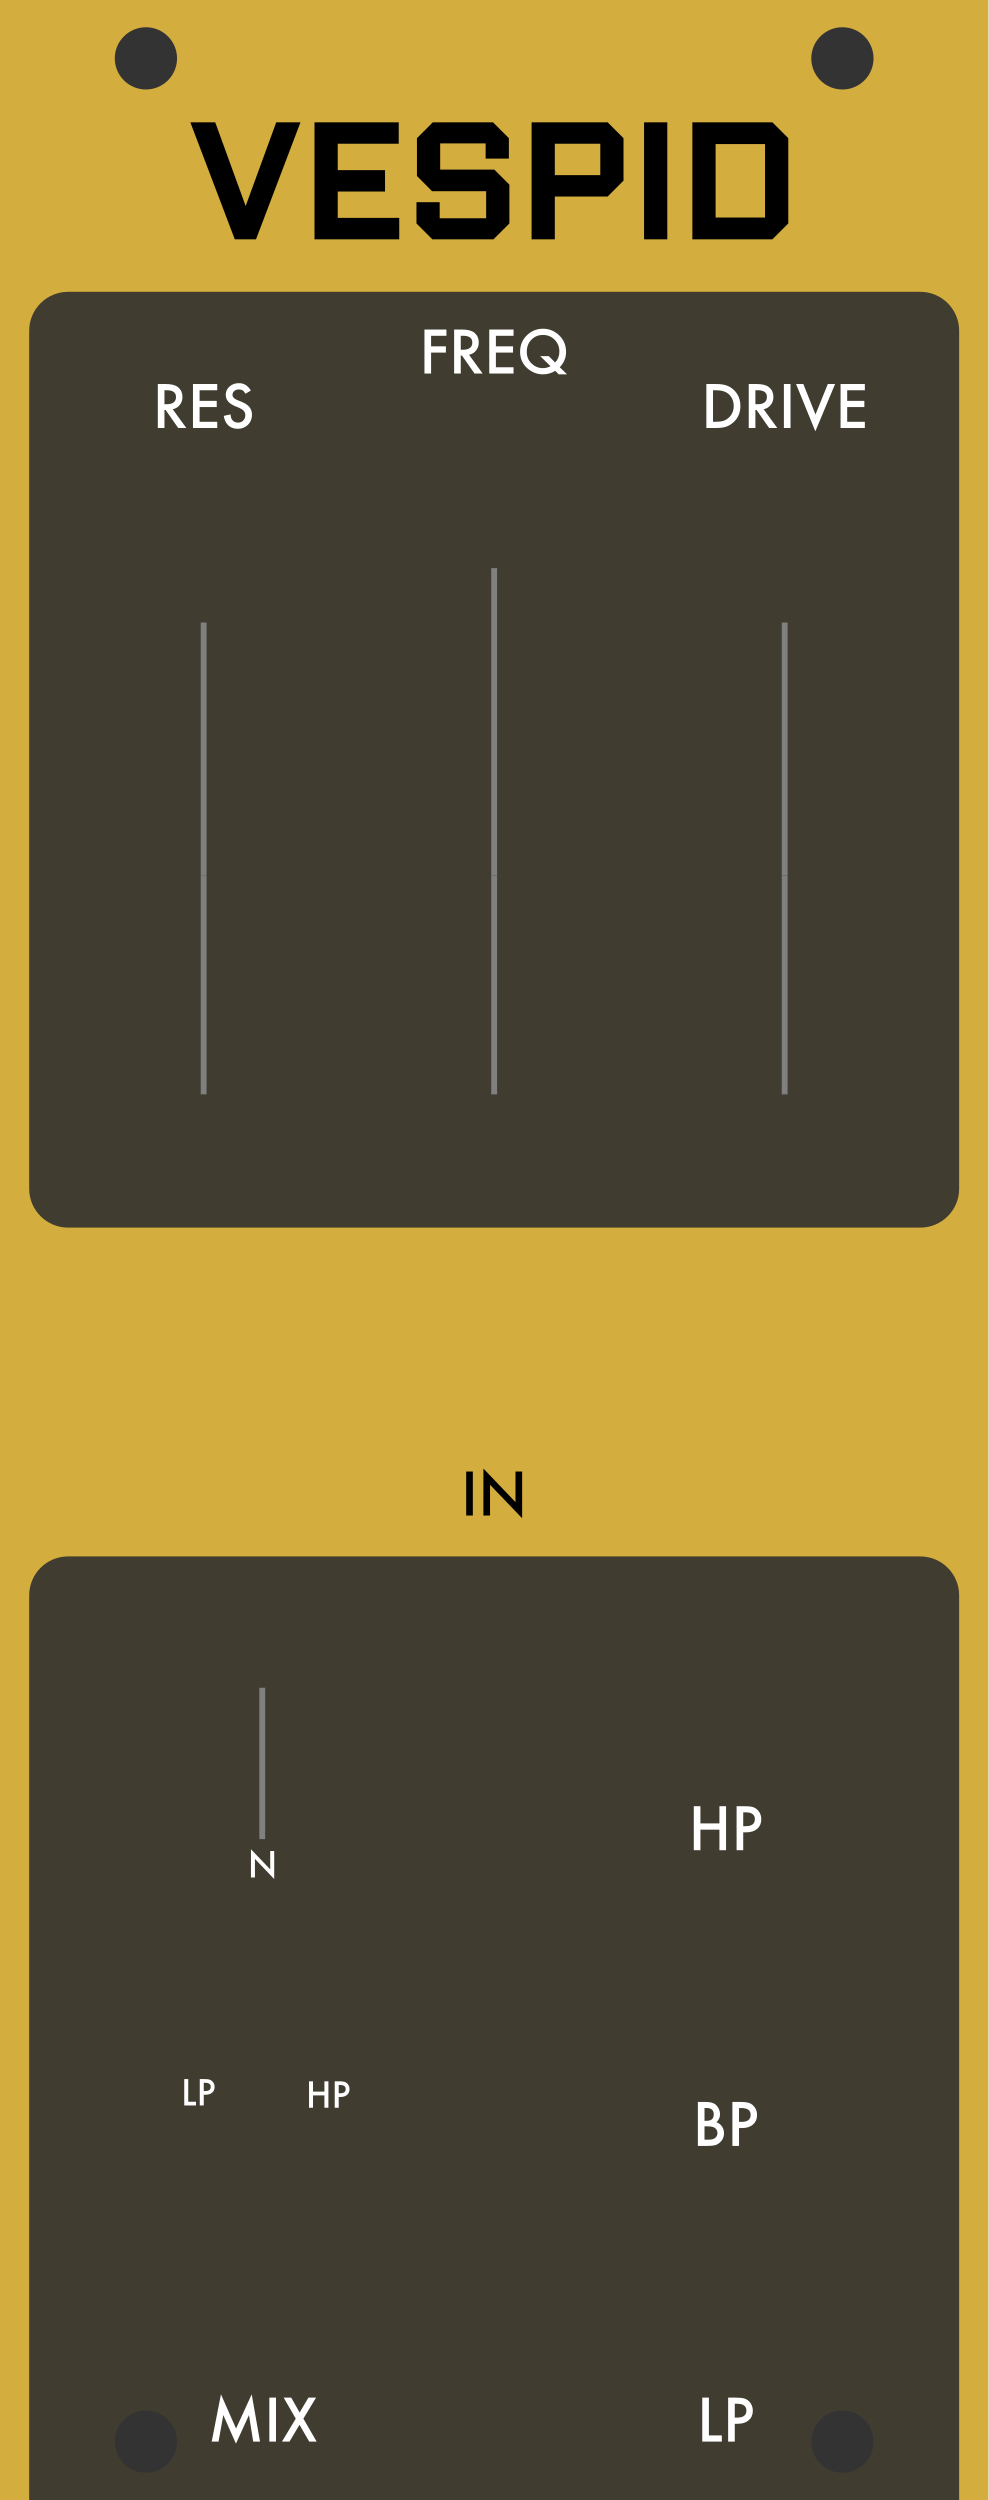
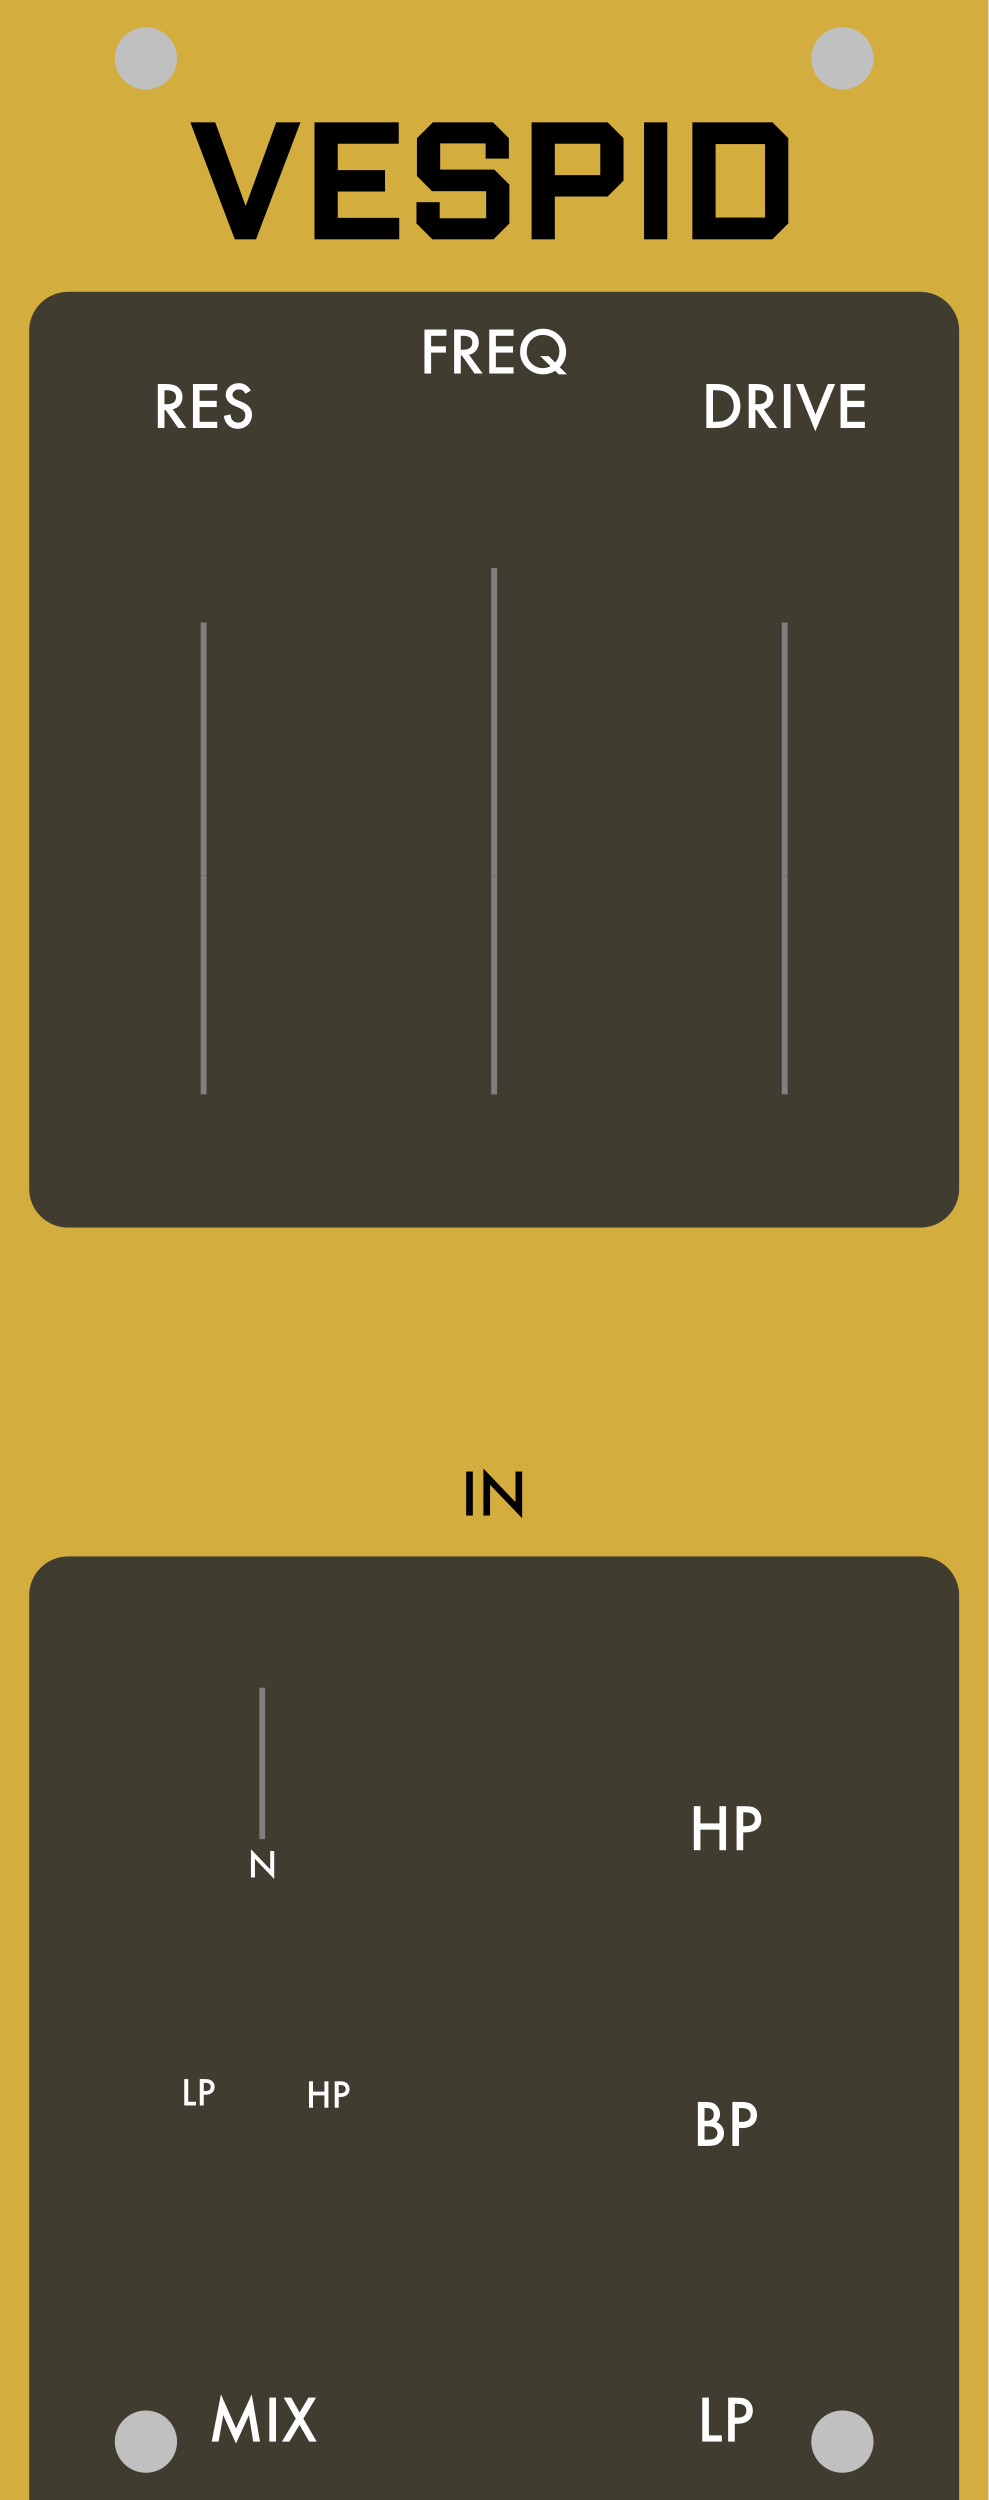
<svg xmlns="http://www.w3.org/2000/svg" version="1.1" width="50.8mm" height="128.5mm" viewBox="0 0 50.8 128.5">
  <g id="panel">
    <rect x="0" y="0" width="50.8" height="128.5" fill="#d4ad3f" />
    <rect class="zone" x="1.50" y="15.00" width="47.80" height="48.10" rx="2.00" fill="#2e2e2e" fill-opacity="0.89" />
    <rect class="zone" x="1.50" y="80.00" width="47.80" height="50.50" rx="2.00" fill="#2e2e2e" fill-opacity="0.89" />
-     <circle cx="7.5" cy="3.0" r="1.6" fill="#333333" />
-     <circle cx="43.3" cy="3.0" r="1.6" fill="#333333" />
-     <circle cx="7.5" cy="125.5" r="1.6" fill="#333333" />
-     <circle cx="43.3" cy="125.5" r="1.6" fill="#333333" />
+     <circle cx="7.5" cy="3.0" r="1.6" fill="#c0c0c0" />
+     <circle cx="43.3" cy="3.0" r="1.6" fill="#c0c0c0" />
+     <circle cx="7.5" cy="125.5" r="1.6" fill="#c0c0c0" />
+     <circle cx="43.3" cy="125.5" r="1.6" fill="#c0c0c0" />
    <rect x="10.317" y="32.0" width="0.3" height="13.0" fill="#808080" />
    <rect x="10.317" y="45.0" width="0.3" height="11.25" fill="#808080" />
    <rect x="25.25" y="29.2" width="0.3" height="15.8" fill="#808080" />
    <rect x="25.25" y="45.0" width="0.3" height="11.25" fill="#808080" />
    <rect x="40.183" y="32.0" width="0.3" height="13.0" fill="#808080" />
    <rect x="40.183" y="45.0" width="0.3" height="11.25" fill="#808080" />
    <rect x="13.33" y="86.75" width="0.3" height="7.78" fill="#808080" />
    <path fill="#000000" d="M12.068 12.3H13.159L15.444 6.287H14.199L12.627 10.591L11.063 6.287H9.783Z M16.166 12.3H20.521V11.2H17.36V9.843H19.791V8.744H17.36V7.387H20.495V6.287H16.166Z M22.222 12.3H25.366L26.182 11.484V9.491L25.409 8.718H22.625V7.369H24.962V8.151H26.156V7.103L25.34 6.287H22.247L21.431 7.103V9.044L22.205 9.826H24.988V11.218H22.6V10.393H21.406V11.484Z M27.324 12.3H28.518V10.101H31.233L32.049 9.285V7.103L31.233 6.287H27.324ZM28.518 9.001V7.387H30.855V9.001Z M33.105 12.3H34.299V6.287H33.105Z M35.588 12.3H39.702L40.518 11.484V7.103L39.702 6.287H35.588ZM36.782 11.183V7.404H39.324V11.183Z" />
    <path fill="#ffffff" d="M8.878 21.036 9.578 22.0H9.161L8.515 21.074H8.453V22.0H8.112V19.738H8.512Q8.96 19.738 9.159 19.907Q9.379 20.094 9.379 20.402Q9.379 20.642 9.241 20.815Q9.104 20.988 8.878 21.036ZM8.453 20.777H8.562Q9.047 20.777 9.047 20.406Q9.047 20.059 8.575 20.059H8.453Z M11.166 20.059H10.259V20.603H11.14V20.923H10.259V21.679H11.166V22.0H9.918V19.738H11.166Z M12.893 20.075 12.616 20.239Q12.539 20.104 12.468 20.063Q12.395 20.017 12.279 20.017Q12.137 20.017 12.044 20.097Q11.95 20.176 11.95 20.296Q11.95 20.462 12.196 20.563L12.422 20.655Q12.697 20.767 12.824 20.927Q12.952 21.087 12.952 21.32Q12.952 21.632 12.744 21.836Q12.534 22.041 12.224 22.041Q11.929 22.041 11.737 21.867Q11.548 21.692 11.502 21.376L11.847 21.3Q11.871 21.499 11.929 21.575Q12.035 21.722 12.237 21.722Q12.397 21.722 12.502 21.615Q12.608 21.508 12.608 21.344Q12.608 21.278 12.589 21.223Q12.571 21.168 12.532 21.122Q12.493 21.076 12.432 21.035Q12.37 20.995 12.285 20.958L12.067 20.868Q11.603 20.671 11.603 20.293Q11.603 20.039 11.797 19.867Q11.992 19.694 12.282 19.694Q12.673 19.694 12.893 20.075Z" />
    <path fill="#ffffff" d="M22.946 17.259H22.158V17.803H22.919V18.123H22.158V19.2H21.817V16.938H22.946Z M24.108 18.236 24.808 19.2H24.391L23.745 18.274H23.683V19.2H23.342V16.938H23.742Q24.19 16.938 24.389 17.107Q24.609 17.294 24.609 17.602Q24.609 17.842 24.471 18.015Q24.334 18.188 24.108 18.236ZM23.683 17.977H23.792Q24.276 17.977 24.276 17.606Q24.276 17.259 23.805 17.259H23.683Z M26.396 17.259H25.489V17.803H26.37V18.123H25.489V18.879H26.396V19.2H25.148V16.938H26.396Z M29.146 19.241H28.716L28.539 19.059Q28.256 19.241 27.909 19.241Q27.46 19.241 27.111 18.936Q26.732 18.601 26.732 18.079Q26.732 17.568 27.09 17.227Q27.439 16.896 27.914 16.896Q28.344 16.896 28.686 17.186Q29.096 17.534 29.096 18.096Q29.096 18.535 28.772 18.876ZM28.207 18.305 28.535 18.632Q28.752 18.406 28.752 18.074Q28.752 17.709 28.51 17.463Q28.268 17.217 27.909 17.217Q27.546 17.217 27.312 17.463Q27.076 17.707 27.076 18.082Q27.076 18.449 27.319 18.681Q27.572 18.922 27.898 18.922Q28.119 18.922 28.297 18.821L27.766 18.305Z" />
    <path fill="#ffffff" d="M36.307 22.0V19.738H36.782Q37.123 19.738 37.321 19.806Q37.533 19.872 37.706 20.03Q38.056 20.349 38.056 20.869Q38.056 21.391 37.691 21.713Q37.508 21.874 37.308 21.937Q37.12 22.0 36.776 22.0ZM36.649 21.679H36.802Q37.032 21.679 37.185 21.631Q37.337 21.58 37.46 21.468Q37.712 21.238 37.712 20.869Q37.712 20.497 37.463 20.266Q37.239 20.059 36.802 20.059H36.649Z M39.252 21.036 39.952 22.0H39.534L38.888 21.074H38.827V22.0H38.485V19.738H38.885Q39.334 19.738 39.533 19.907Q39.753 20.094 39.753 20.402Q39.753 20.642 39.615 20.815Q39.477 20.988 39.252 21.036ZM38.827 20.777H38.935Q39.42 20.777 39.42 20.406Q39.42 20.059 38.948 20.059H38.827Z M40.633 19.738V22.0H40.292V19.738Z M41.291 19.738 41.916 21.306 42.55 19.738H42.924L41.909 22.17L40.917 19.738Z M44.453 20.059H43.546V20.603H44.427V20.923H43.546V21.679H44.453V22.0H43.205V19.738H44.453Z" />
    <path fill="#000000" d="M24.304 75.638V77.9H23.962V75.638Z M24.847 77.9V75.484L26.496 77.21V75.638H26.838V78.038L25.188 76.317V77.9Z" />
    <path fill="#ffffff" d="M36.002 93.723H36.978V92.838H37.319V95.1H36.978V94.044H36.002V95.1H35.661V92.838H36.002Z M38.202 94.182V95.1H37.861V92.838H38.248Q38.532 92.838 38.677 92.878Q38.823 92.917 38.935 93.027Q39.13 93.218 39.13 93.508Q39.13 93.818 38.922 94Q38.714 94.182 38.361 94.182ZM38.202 93.865H38.33Q38.8 93.865 38.8 93.503Q38.8 93.153 38.315 93.153H38.202Z" />
    <path fill="#ffffff" d="M35.871 110.3V108.038H36.21Q36.438 108.038 36.572 108.073Q36.709 108.109 36.802 108.192Q36.897 108.279 36.953 108.407Q37.01 108.538 37.01 108.671Q37.01 108.914 36.824 109.083Q37.004 109.144 37.108 109.298Q37.214 109.45 37.214 109.653Q37.214 109.918 37.026 110.101Q36.914 110.214 36.773 110.258Q36.619 110.3 36.388 110.3ZM36.212 109.009H36.319Q36.509 109.009 36.598 108.925Q36.687 108.841 36.687 108.677Q36.687 108.517 36.596 108.435Q36.505 108.352 36.332 108.352H36.212ZM36.212 109.979H36.423Q36.654 109.979 36.763 109.888Q36.877 109.79 36.877 109.639Q36.877 109.493 36.767 109.393Q36.66 109.295 36.385 109.295H36.212Z M37.986 109.382V110.3H37.645V108.038H38.031Q38.315 108.038 38.46 108.078Q38.607 108.117 38.718 108.227Q38.913 108.418 38.913 108.708Q38.913 109.018 38.705 109.2Q38.497 109.382 38.144 109.382ZM37.986 109.065H38.113Q38.584 109.065 38.584 108.703Q38.584 108.353 38.099 108.353H37.986Z" />
    <path fill="#ffffff" d="M10.881 125.5 11.357 123.068 12.133 124.826 12.938 123.068 13.365 125.5H13.015L12.797 124.135L12.127 125.604L11.477 124.133L11.234 125.5Z M14.186 123.238V125.5H13.844V123.238Z M15.202 124.318 14.58 123.238H14.968L15.4 124.004L15.854 123.238H16.245L15.593 124.318L16.277 125.5H15.895L15.394 124.634L14.878 125.5H14.492Z" />
    <path fill="#ffffff" d="M36.437 123.238V125.179H37.102V125.5H36.096V123.238Z M37.767 124.582V125.5H37.426V123.238H37.813Q38.097 123.238 38.242 123.278Q38.388 123.317 38.5 123.427Q38.695 123.618 38.695 123.908Q38.695 124.218 38.487 124.4Q38.279 124.582 37.925 124.582ZM37.767 124.265H37.895Q38.365 124.265 38.365 123.903Q38.365 123.553 37.88 123.553H37.767Z" />
  </g>
  <g id="values">
    <path fill="#ffffff" d="M9.675 106.864V108.029H10.074V108.222H9.47V106.864Z M10.473 107.67V108.222H10.268V106.864H10.5Q10.671 106.864 10.758 106.888Q10.846 106.912 10.913 106.978Q11.03 107.092 11.03 107.266Q11.03 107.452 10.905 107.561Q10.78 107.67 10.568 107.67ZM10.473 107.481H10.55Q10.832 107.481 10.832 107.264Q10.832 107.053 10.541 107.053H10.473Z" />
    <path fill="#ffffff" d="M12.899 96.5V95.051L13.889 96.086V95.143H14.094V96.583L13.104 95.55V96.5Z" />
    <path fill="#ffffff" d="M16.089 107.51H16.675V106.979H16.88V108.336H16.675V107.702H16.089V108.336H15.885V106.979H16.089Z M17.41 107.785V108.336H17.205V106.979H17.437Q17.607 106.979 17.694 107.003Q17.782 107.026 17.849 107.092Q17.966 107.207 17.966 107.381Q17.966 107.567 17.841 107.676Q17.716 107.785 17.504 107.785ZM17.41 107.595H17.486Q17.768 107.595 17.768 107.378Q17.768 107.168 17.477 107.168H17.41Z" />
  </g>
  <g id="components" style="display:none">
    <circle id="RES_PARAM#RoundBlackKnob" cx="10.467" cy="32.0" r="2" fill="#ff0000" />
    <circle id="FREQ_PARAM#RoundBigBlackKnob" cx="25.4" cy="29.2" r="2" fill="#ff0000" />
    <circle id="DRIVE_PARAM#RoundBlackKnob" cx="40.333" cy="32.0" r="2" fill="#ff0000" />
    <circle id="RES_CV_PARAM#Trimpot" cx="10.467" cy="45.0" r="2" fill="#ff0000" />
    <circle id="FREQ_CV_PARAM#Trimpot" cx="25.4" cy="45.0" r="2" fill="#ff0000" />
    <circle id="DRIVE_CV_PARAM#Trimpot" cx="40.333" cy="45.0" r="2" fill="#ff0000" />
    <circle id="RES_INPUT#PJ301MPort" cx="10.467" cy="56.25" r="2" fill="#00ff00" />
    <circle id="FREQ_INPUT#PJ301MPort" cx="25.4" cy="56.25" r="2" fill="#00ff00" />
    <circle id="DRIVE_INPUT#PJ301MPort" cx="40.333" cy="56.25" r="2" fill="#00ff00" />
    <circle id="BLEND_INPUT#PJ301MPort" cx="13.48" cy="86.75" r="2" fill="#00ff00" />
    <circle id="AUDIO_INPUT#PJ301MPort" cx="20.55" cy="69.55" r="2" fill="#00ff00" />
    <circle id="AUDIO_INPUT_R#PJ301MPort" cx="30.25" cy="69.55" r="2" fill="#00ff00" />
    <circle id="HP_OUTPUT#PJ301MPort" cx="32.45" cy="86.75" r="2" fill="#0000ff" />
    <circle id="HP_OUTPUT_R#PJ301MPort" cx="42.15" cy="86.75" r="2" fill="#0000ff" />
    <circle id="BLEND_PARAM#RoundBlackKnob" cx="13.497" cy="101.95" r="2" fill="#ff0000" />
    <circle id="BP_OUTPUT#PJ301MPort" cx="32.447" cy="101.95" r="2" fill="#0000ff" />
    <circle id="BP_OUTPUT_R#PJ301MPort" cx="42.147" cy="101.95" r="2" fill="#0000ff" />
    <circle id="MIX_OUTPUT#PJ301MPort" cx="8.65" cy="117.15" r="2" fill="#0000ff" />
    <circle id="MIX_OUTPUT_R#PJ301MPort" cx="18.35" cy="117.15" r="2" fill="#0000ff" />
    <circle id="LP_OUTPUT#PJ301MPort" cx="32.45" cy="117.15" r="2" fill="#0000ff" />
    <circle id="LP_OUTPUT_R#PJ301MPort" cx="42.15" cy="117.15" r="2" fill="#0000ff" />
  </g>
</svg>
